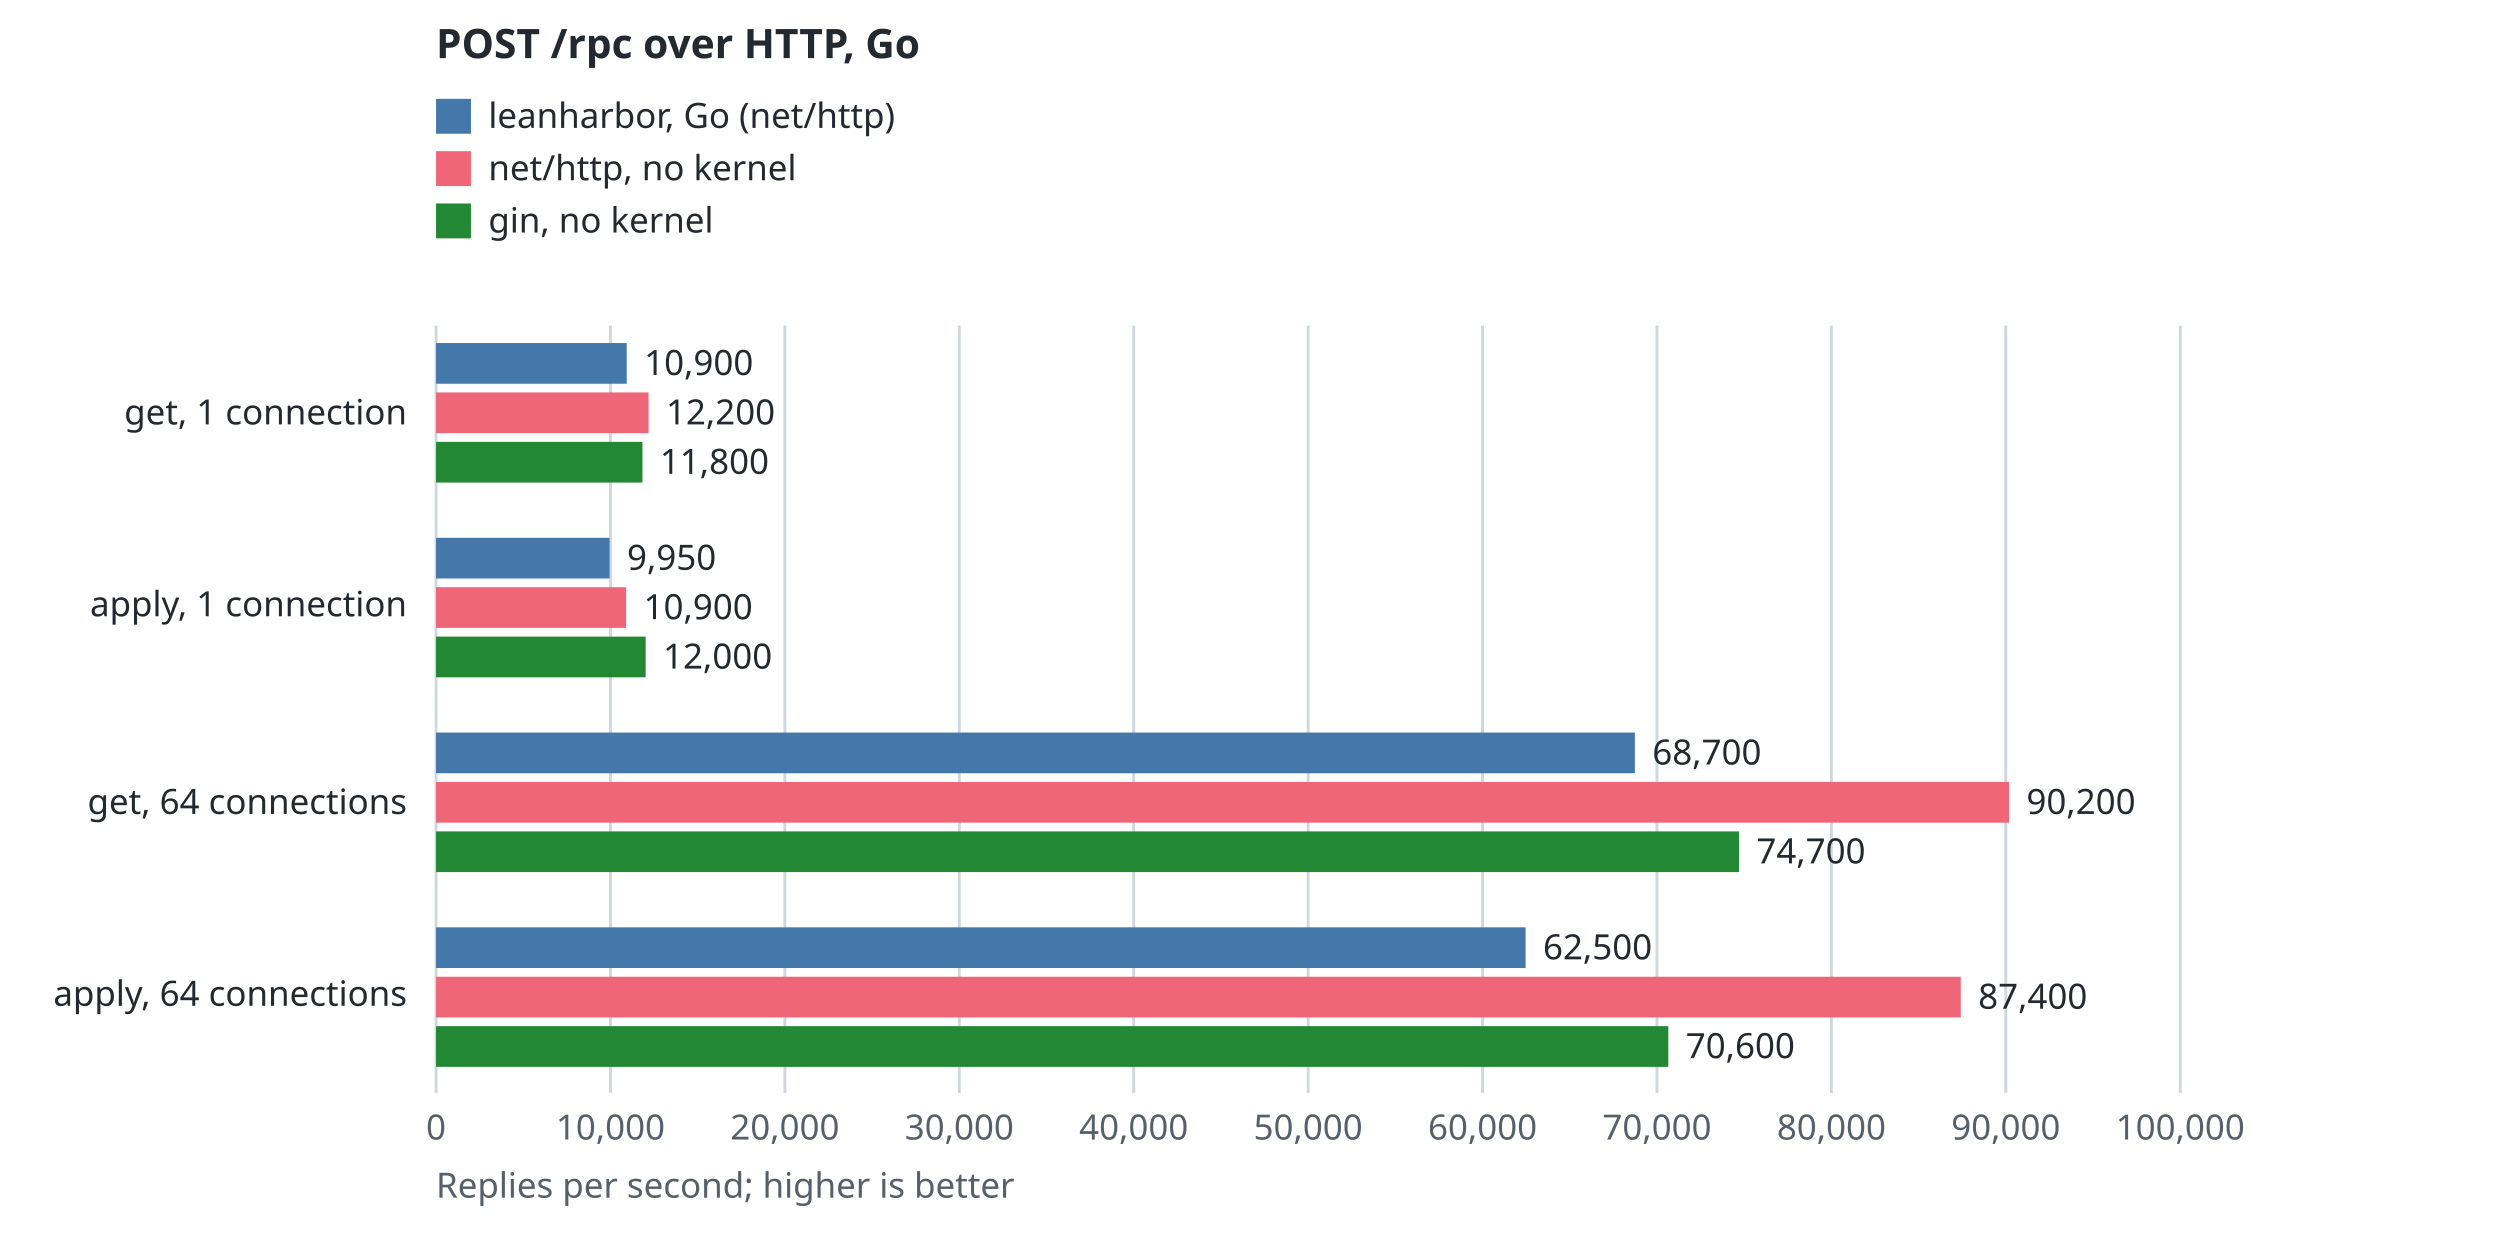
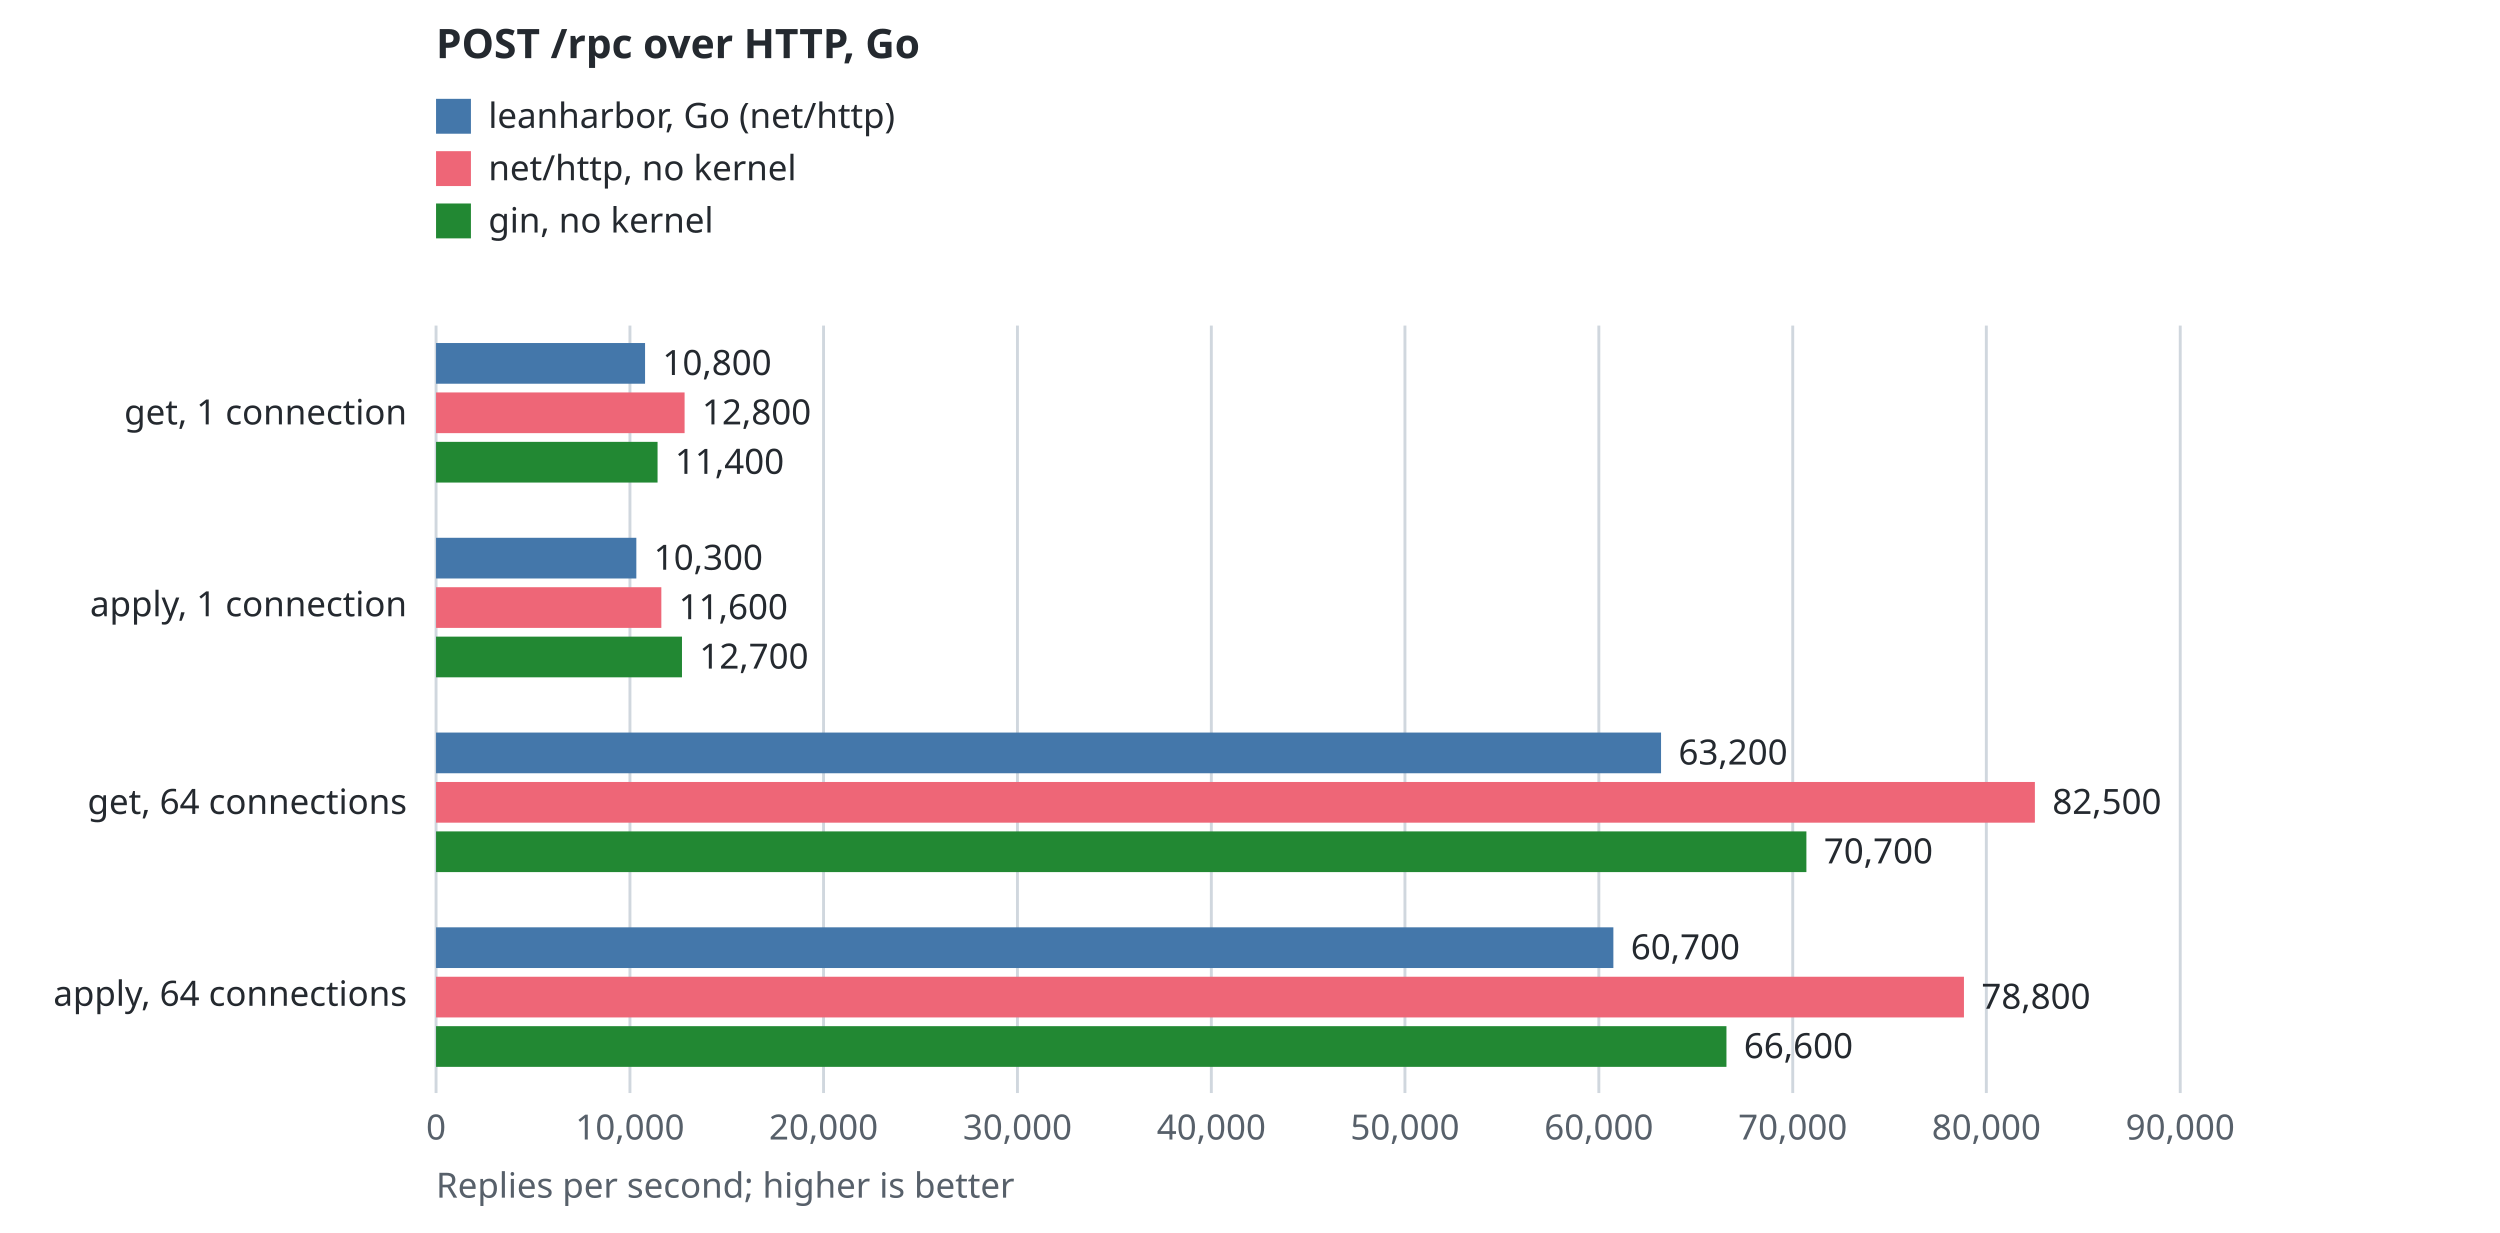
<svg xmlns="http://www.w3.org/2000/svg" viewBox="0 0 860 424" width="860" height="424" role="img">
  <style>text{font-family:system-ui,sans-serif;font-size:12px;fill:#24292f}.title{font-size:14px;font-weight:600}.grid{stroke:#d0d7de}.axis{fill:#57606a}@media(prefers-color-scheme:dark){text{fill:#e6edf3}.grid{stroke:#30363d}.axis{fill:#8b949e}}</style>
  <text class="title" x="150" y="20">POST /rpc over HTTP, Go</text>
  <rect x="150" y="34" width="12" height="12" fill="#4477aa" />
  <text x="168" y="44">leanharbor, Go (net/http)</text>
  <rect x="150" y="52" width="12" height="12" fill="#ee6677" />
  <text x="168" y="62">net/http, no kernel</text>
  <rect x="150" y="70" width="12" height="12" fill="#228833" />
  <text x="168" y="80">gin, no kernel</text>
  <line class="grid" x1="150.0" y1="112" x2="150.0" y2="376" />
  <text class="axis" x="150.0" y="392" text-anchor="middle">0</text>
-   <line class="grid" x1="210.0" y1="112" x2="210.0" y2="376" />
-   <text class="axis" x="210.0" y="392" text-anchor="middle">10,000</text>
-   <line class="grid" x1="270.0" y1="112" x2="270.0" y2="376" />
-   <text class="axis" x="270.0" y="392" text-anchor="middle">20,000</text>
-   <line class="grid" x1="330.0" y1="112" x2="330.0" y2="376" />
-   <text class="axis" x="330.0" y="392" text-anchor="middle">30,000</text>
-   <line class="grid" x1="390.0" y1="112" x2="390.0" y2="376" />
-   <text class="axis" x="390.0" y="392" text-anchor="middle">40,000</text>
-   <line class="grid" x1="450.0" y1="112" x2="450.0" y2="376" />
-   <text class="axis" x="450.0" y="392" text-anchor="middle">50,000</text>
-   <line class="grid" x1="510.0" y1="112" x2="510.0" y2="376" />
-   <text class="axis" x="510.0" y="392" text-anchor="middle">60,000</text>
-   <line class="grid" x1="570.0" y1="112" x2="570.0" y2="376" />
-   <text class="axis" x="570.0" y="392" text-anchor="middle">70,000</text>
-   <line class="grid" x1="630.0" y1="112" x2="630.0" y2="376" />
-   <text class="axis" x="630.0" y="392" text-anchor="middle">80,000</text>
-   <line class="grid" x1="690.0" y1="112" x2="690.0" y2="376" />
-   <text class="axis" x="690.0" y="392" text-anchor="middle">90,000</text>
+   <line class="grid" x1="216.7" y1="112" x2="216.7" y2="376" />
+   <text class="axis" x="216.7" y="392" text-anchor="middle">10,000</text>
+   <line class="grid" x1="283.3" y1="112" x2="283.3" y2="376" />
+   <text class="axis" x="283.3" y="392" text-anchor="middle">20,000</text>
+   <line class="grid" x1="350.0" y1="112" x2="350.0" y2="376" />
+   <text class="axis" x="350.0" y="392" text-anchor="middle">30,000</text>
+   <line class="grid" x1="416.7" y1="112" x2="416.7" y2="376" />
+   <text class="axis" x="416.7" y="392" text-anchor="middle">40,000</text>
+   <line class="grid" x1="483.3" y1="112" x2="483.3" y2="376" />
+   <text class="axis" x="483.3" y="392" text-anchor="middle">50,000</text>
+   <line class="grid" x1="550.0" y1="112" x2="550.0" y2="376" />
+   <text class="axis" x="550.0" y="392" text-anchor="middle">60,000</text>
+   <line class="grid" x1="616.7" y1="112" x2="616.7" y2="376" />
+   <text class="axis" x="616.7" y="392" text-anchor="middle">70,000</text>
+   <line class="grid" x1="683.3" y1="112" x2="683.3" y2="376" />
+   <text class="axis" x="683.3" y="392" text-anchor="middle">80,000</text>
  <line class="grid" x1="750.0" y1="112" x2="750.0" y2="376" />
-   <text class="axis" x="750.0" y="392" text-anchor="middle">100,000</text>
+   <text class="axis" x="750.0" y="392" text-anchor="middle">90,000</text>
  <text class="axis" x="150" y="412">Replies per second; higher is better</text>
-   <rect x="150" y="118" width="65.6" height="14" fill="#4477aa" />
-   <text x="221.6" y="129">10,900</text>
-   <rect x="150" y="135" width="73.1" height="14" fill="#ee6677" />
-   <text x="229.1" y="146">12,200</text>
-   <rect x="150" y="152" width="71.0" height="14" fill="#228833" />
-   <text x="227.0" y="163">11,800</text>
+   <rect x="150" y="118" width="71.9" height="14" fill="#4477aa" />
+   <text x="227.9" y="129">10,800</text>
+   <rect x="150" y="135" width="85.5" height="14" fill="#ee6677" />
+   <text x="241.5" y="146">12,800</text>
+   <rect x="150" y="152" width="76.2" height="14" fill="#228833" />
+   <text x="232.2" y="163">11,400</text>
  <text x="140" y="146" text-anchor="end">get, 1 connection</text>
-   <rect x="150" y="185" width="59.7" height="14" fill="#4477aa" />
-   <text x="215.7" y="196">9,950</text>
-   <rect x="150" y="202" width="65.4" height="14" fill="#ee6677" />
-   <text x="221.4" y="213">10,900</text>
-   <rect x="150" y="219" width="72.1" height="14" fill="#228833" />
-   <text x="228.1" y="230">12,000</text>
+   <rect x="150" y="185" width="68.9" height="14" fill="#4477aa" />
+   <text x="224.9" y="196">10,300</text>
+   <rect x="150" y="202" width="77.5" height="14" fill="#ee6677" />
+   <text x="233.5" y="213">11,600</text>
+   <rect x="150" y="219" width="84.6" height="14" fill="#228833" />
+   <text x="240.6" y="230">12,700</text>
  <text x="140" y="212" text-anchor="end">apply, 1 connection</text>
-   <rect x="150" y="252" width="412.4" height="14" fill="#4477aa" />
-   <text x="568.4" y="263">68,700</text>
-   <rect x="150" y="269" width="541.1" height="14" fill="#ee6677" />
-   <text x="697.1" y="280">90,200</text>
-   <rect x="150" y="286" width="448.2" height="14" fill="#228833" />
-   <text x="604.2" y="297">74,700</text>
+   <rect x="150" y="252" width="421.4" height="14" fill="#4477aa" />
+   <text x="577.4" y="263">63,200</text>
+   <rect x="150" y="269" width="550.0" height="14" fill="#ee6677" />
+   <text x="706.0" y="280">82,500</text>
+   <rect x="150" y="286" width="471.4" height="14" fill="#228833" />
+   <text x="627.4" y="297">70,700</text>
  <text x="140" y="280" text-anchor="end">get, 64 connections</text>
-   <rect x="150" y="319" width="374.8" height="14" fill="#4477aa" />
-   <text x="530.8" y="330">62,500</text>
-   <rect x="150" y="336" width="524.5" height="14" fill="#ee6677" />
-   <text x="680.5" y="347">87,400</text>
-   <rect x="150" y="353" width="423.9" height="14" fill="#228833" />
-   <text x="579.9" y="364">70,600</text>
+   <rect x="150" y="319" width="405.0" height="14" fill="#4477aa" />
+   <text x="561.0" y="330">60,700</text>
+   <rect x="150" y="336" width="525.6" height="14" fill="#ee6677" />
+   <text x="681.6" y="347">78,800</text>
+   <rect x="150" y="353" width="443.9" height="14" fill="#228833" />
+   <text x="599.9" y="364">66,600</text>
  <text x="140" y="346" text-anchor="end">apply, 64 connections</text>
</svg>
